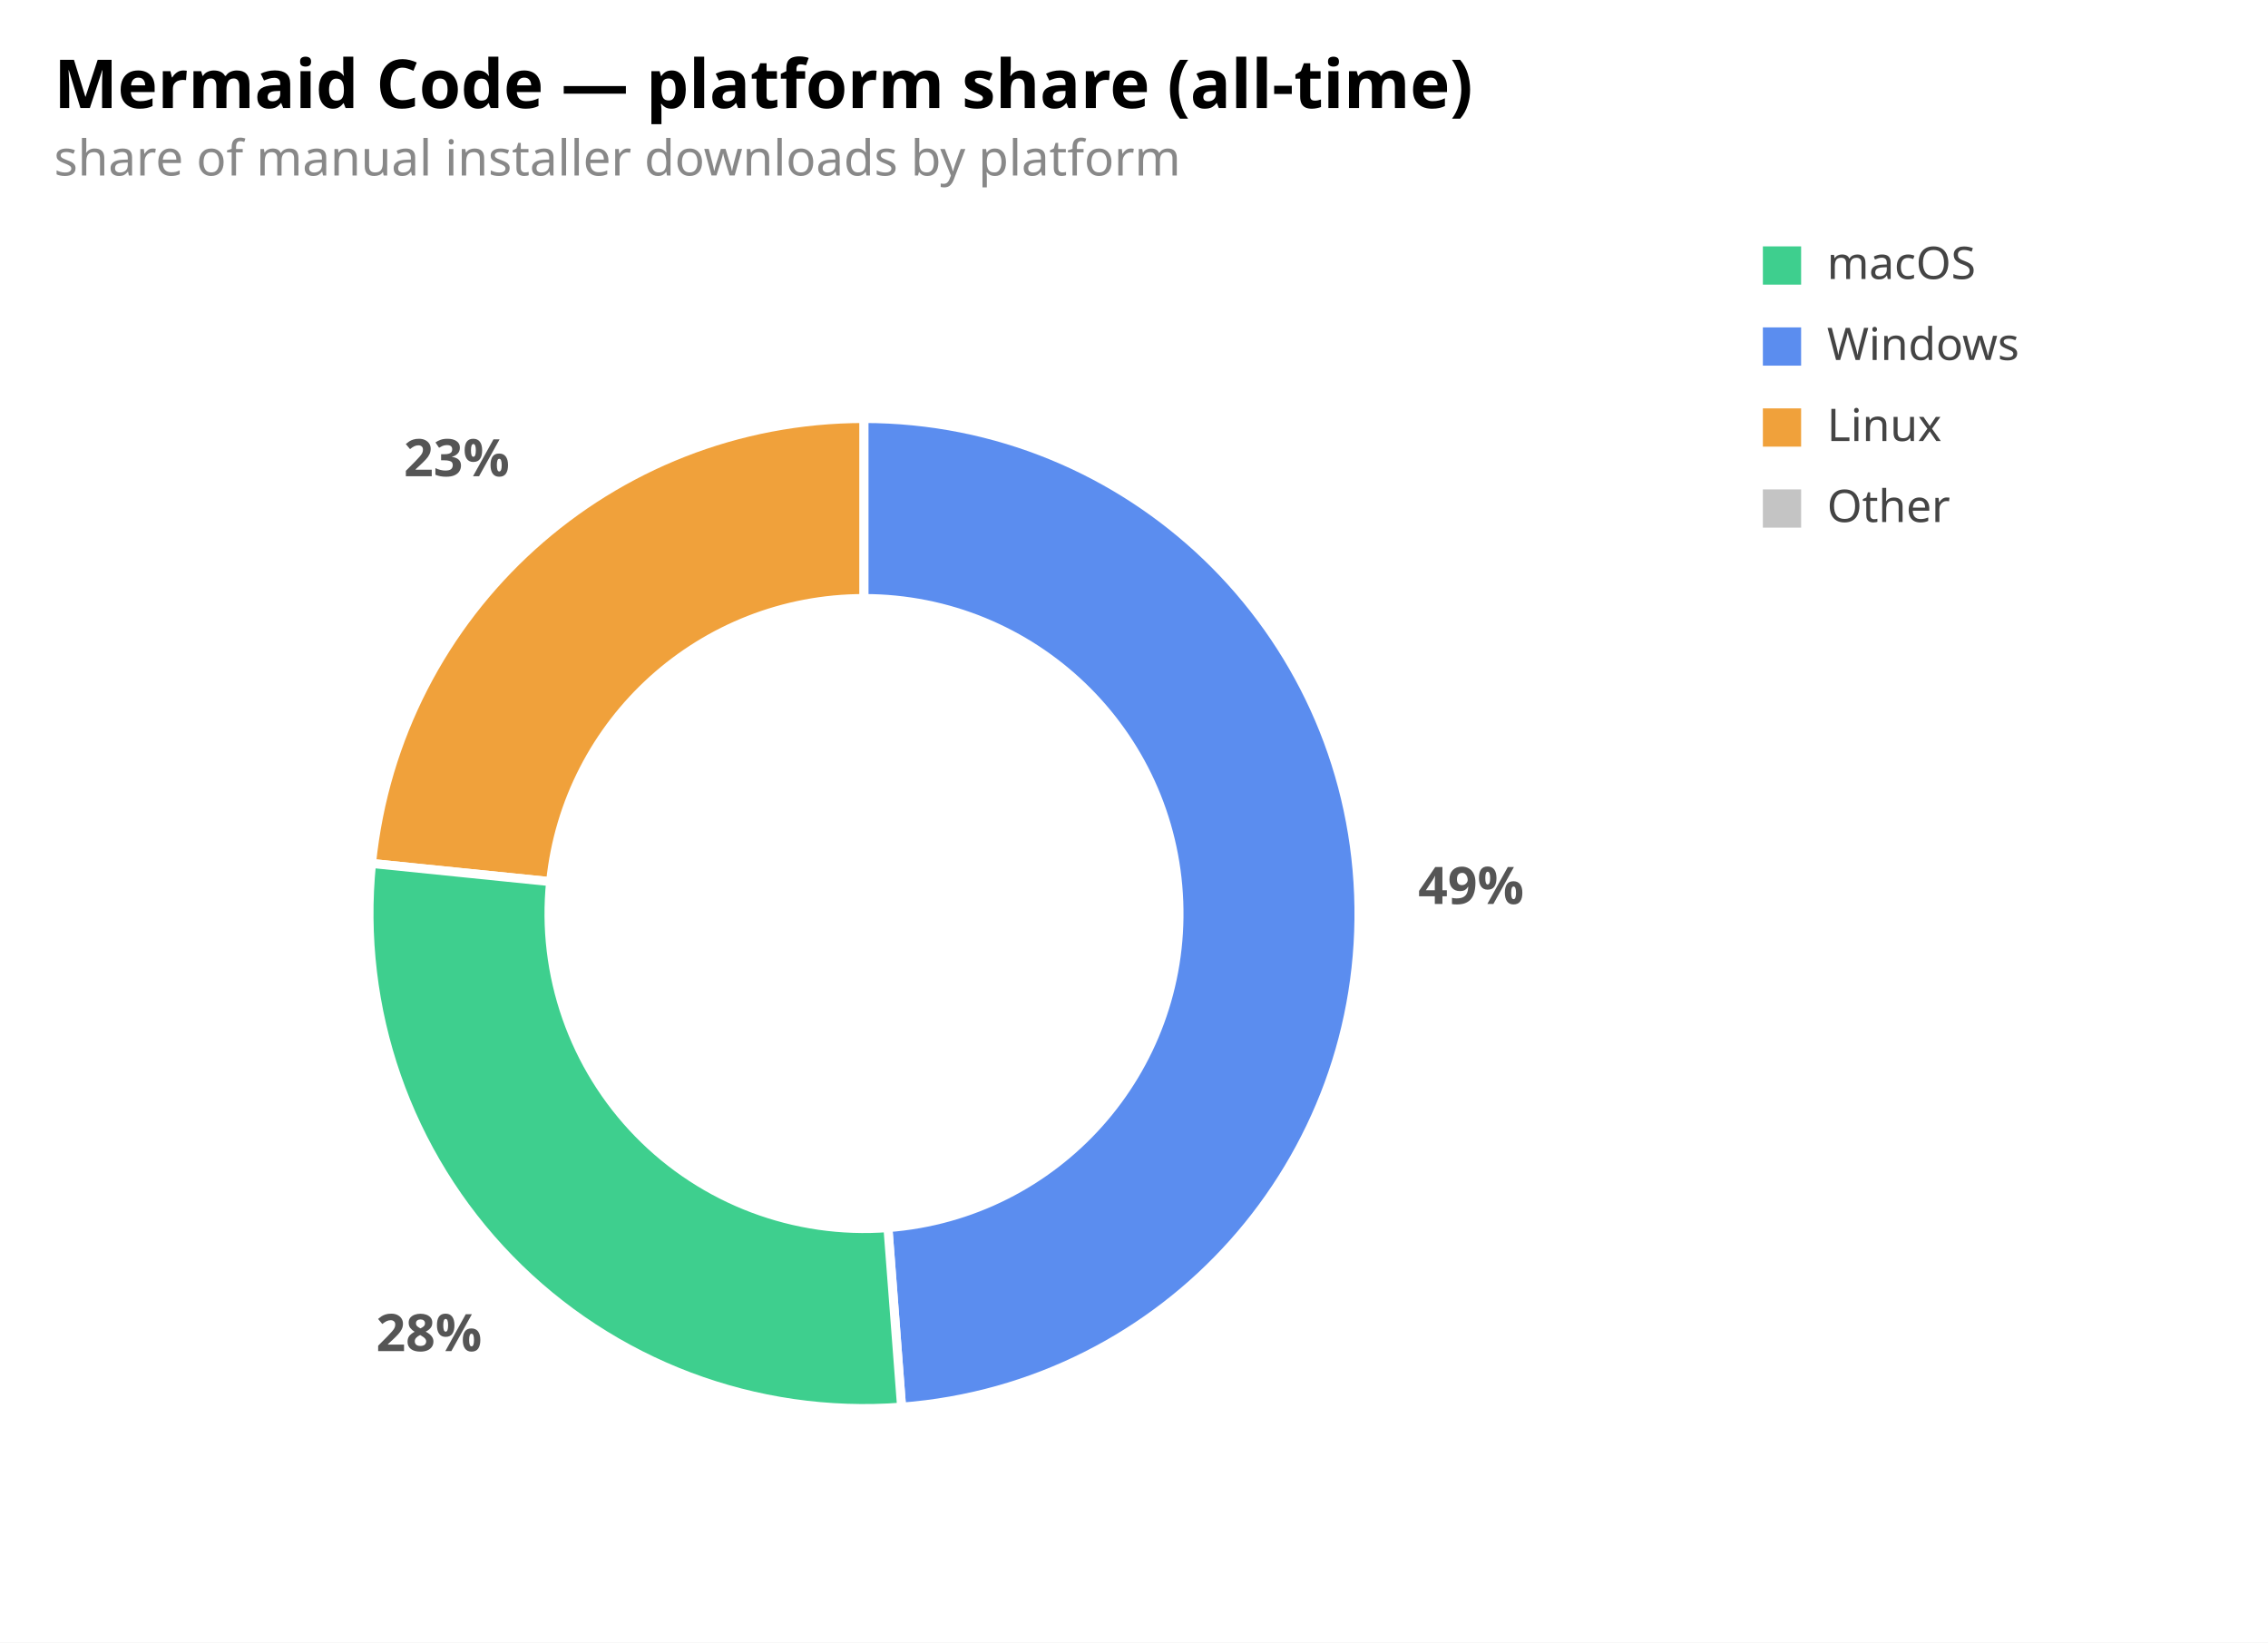
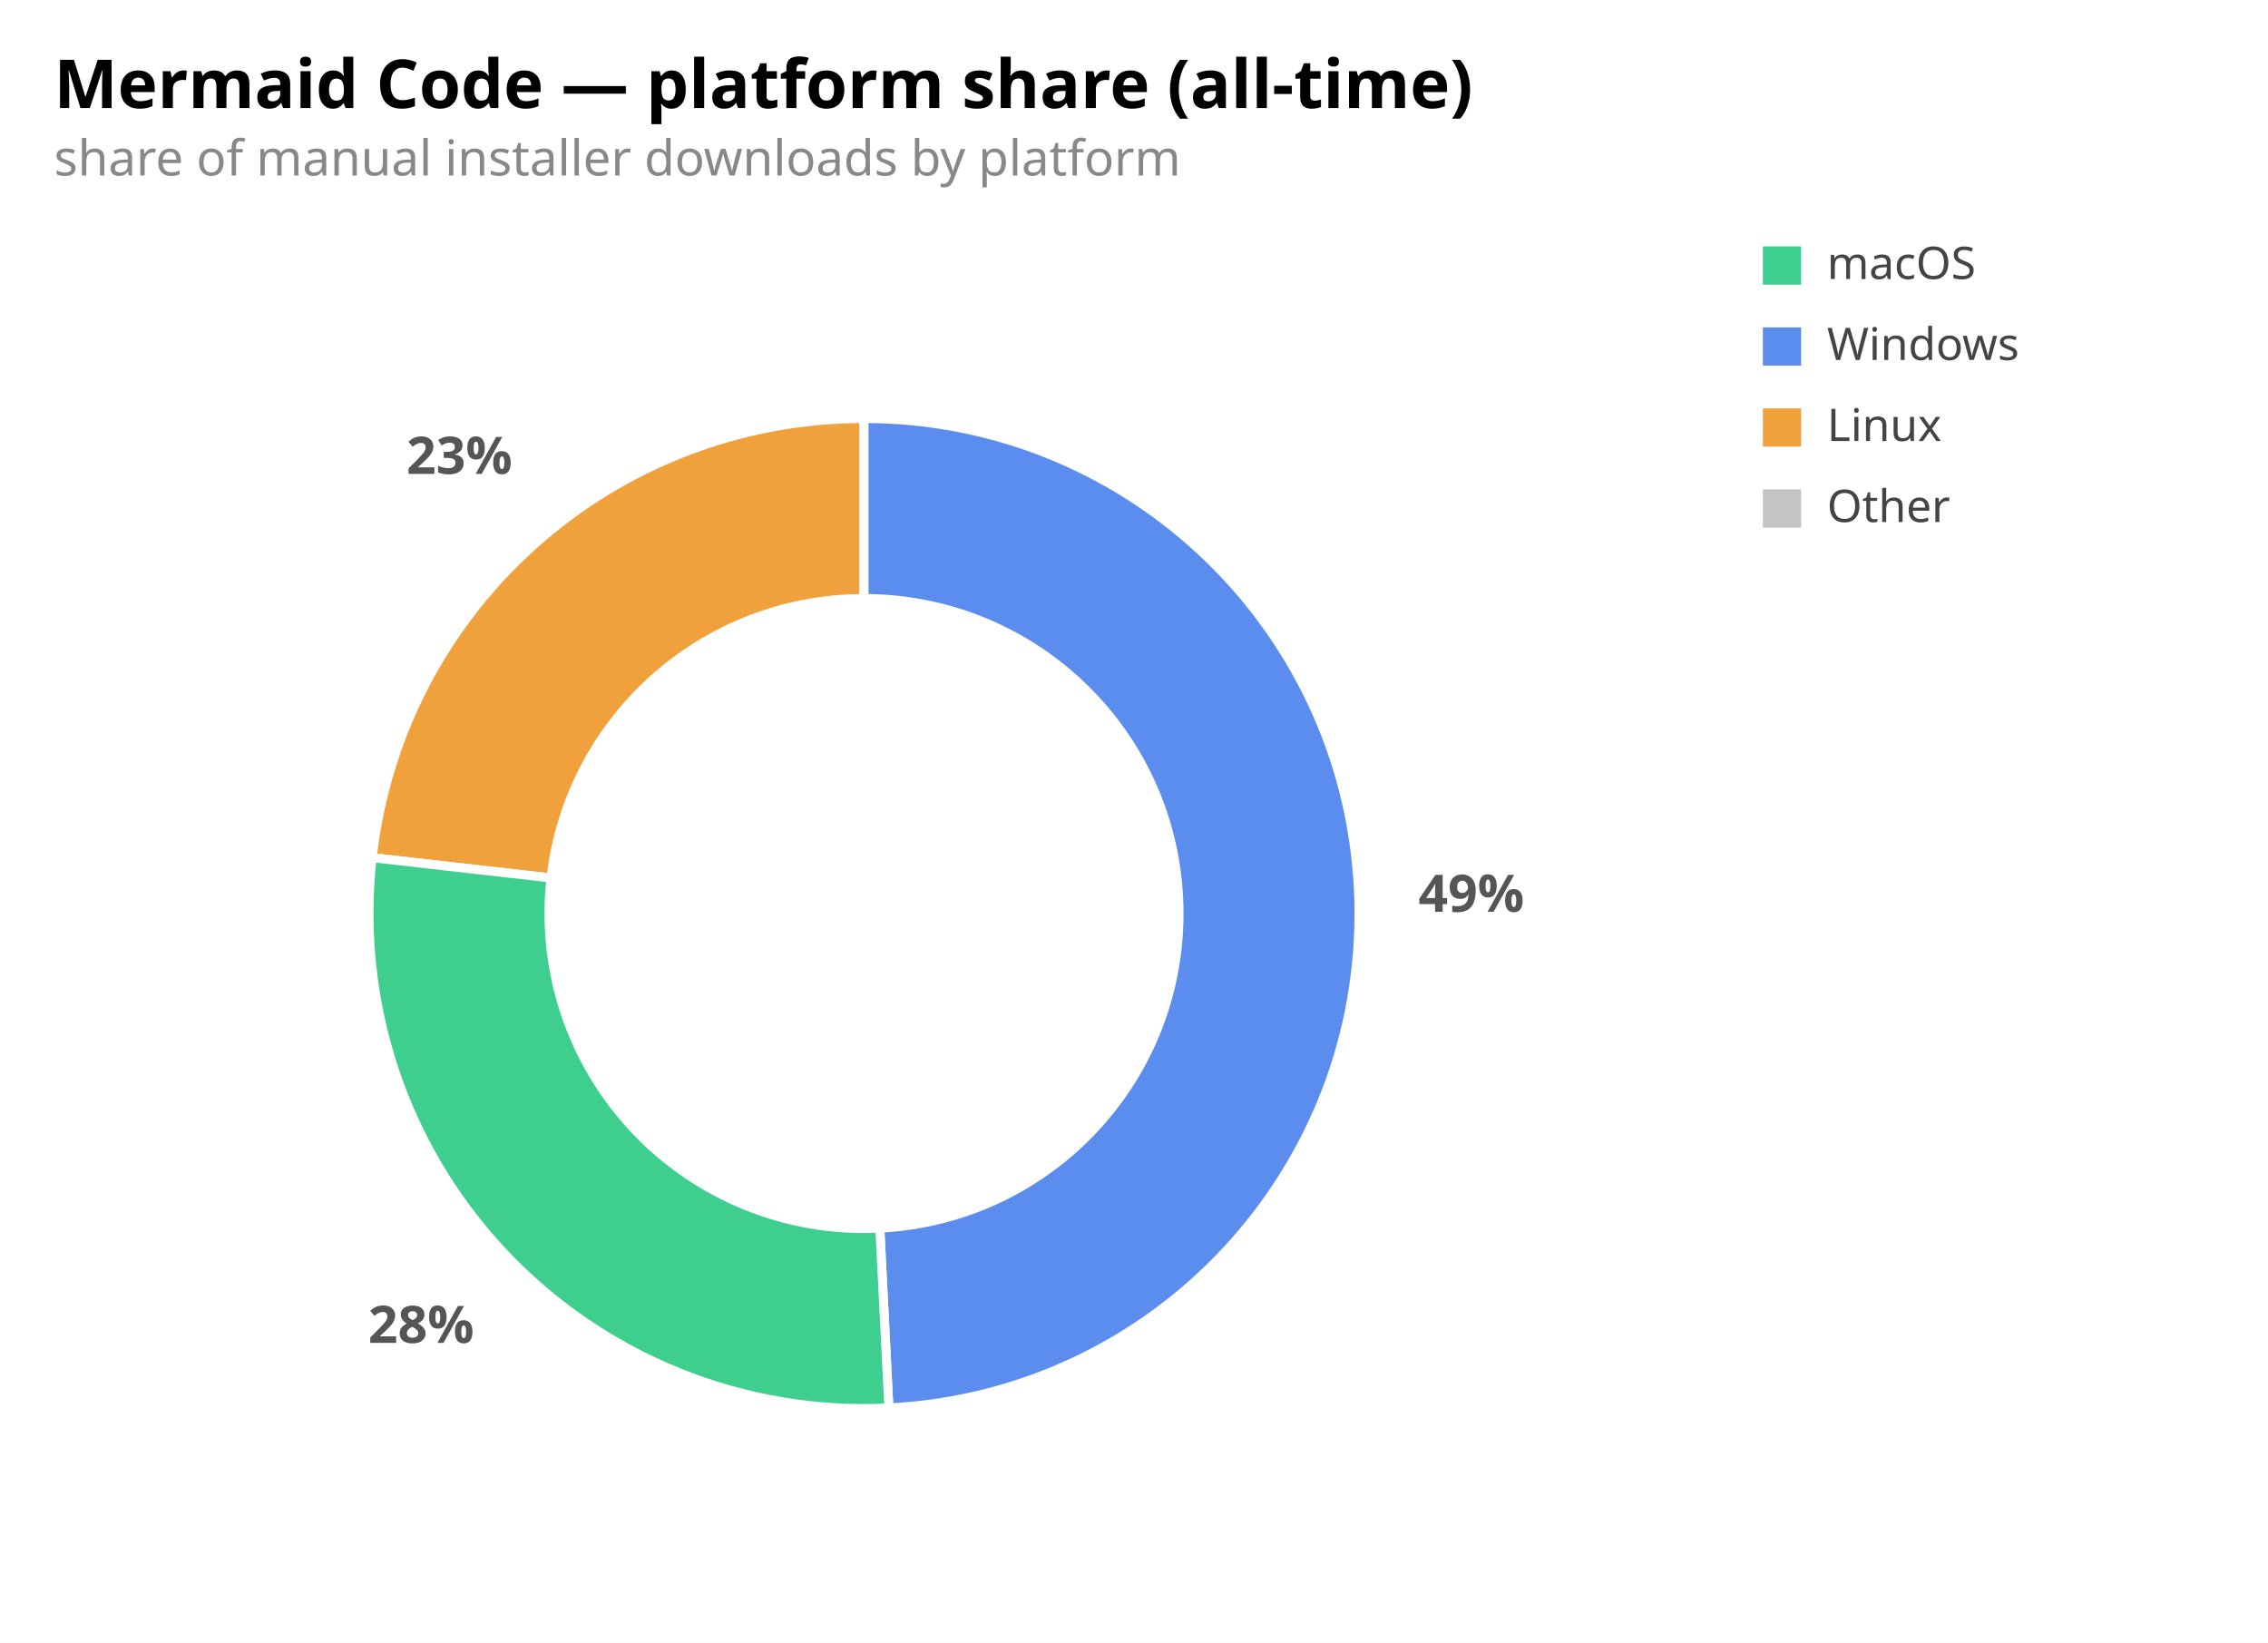
<svg xmlns="http://www.w3.org/2000/svg" version="1.1" class="marks" width="504" height="365" viewBox="0 0 504 365">
  <rect width="504" height="365" fill="white" />
  <g fill="none" stroke-miterlimit="4" transform="translate(12,53)">
    <g class="mark-group role-frame root" role="graphics-object" aria-roledescription="group mark container">
      <g transform="translate(0,0)">
        <path class="background" aria-hidden="true" d="M0,0h360v300h-360Z" />
        <g>
          <g class="mark-arc role-mark layer_0_marks" role="graphics-object" aria-roledescription="arc mark container">
-             <path aria-label="downloads: 58; platform: Linux" role="graphics-symbol" aria-roledescription="arc mark" transform="translate(180,150)" d="M0,-110A110,110,0,0,0,-109.436,-11.129L-69.641,-7.082A70,70,0,0,1,0,-70Z" fill="#f0a13b" stroke="white" stroke-width="2" />
-             <path aria-label="downloads: 121; platform: Windows" role="graphics-symbol" aria-roledescription="arc mark" transform="translate(180,150)" d="M8.353,109.682A110,110,0,0,0,0,-110L0,-70A70,70,0,0,1,5.315,69.798Z" fill="#5b8def" stroke="white" stroke-width="2" />
-             <path aria-label="downloads: 69; platform: macOS" role="graphics-symbol" aria-roledescription="arc mark" transform="translate(180,150)" d="M-109.436,-11.129A110,110,0,0,0,8.353,109.682L5.315,69.798A70,70,0,0,1,-69.641,-7.082Z" fill="#3ecf8e" stroke="white" stroke-width="2" />
+             <path aria-label="downloads: 58; platform: Linux" role="graphics-symbol" aria-roledescription="arc mark" transform="translate(180,150)" d="M0,-110A110,110,0,0,0,-109.297,-12.414L-69.553,-7.9A70,70,0,0,1,0,-70Z" fill="#f0a13b" stroke="white" stroke-width="2" />
+             <path aria-label="downloads: 123; platform: Windows" role="graphics-symbol" aria-roledescription="arc mark" transform="translate(180,150)" d="M5.527,109.861A110,110,0,0,0,0,-110L0,-70A70,70,0,0,1,3.517,69.912Z" fill="#5b8def" stroke="white" stroke-width="2" />
+             <path aria-label="downloads: 69; platform: macOS" role="graphics-symbol" aria-roledescription="arc mark" transform="translate(180,150)" d="M-109.297,-12.414A110,110,0,0,0,5.527,109.861L3.517,69.912A70,70,0,0,1,-69.553,-7.9Z" fill="#3ecf8e" stroke="white" stroke-width="2" />
          </g>
          <g class="mark-text role-mark layer_1_marks" role="graphics-object" aria-roledescription="text mark container">
-             <text aria-label="downloads: 58; platform: Linux; frac: 23%" role="graphics-symbol" aria-roledescription="text mark" text-anchor="middle" transform="translate(89.49805,52.82817)" font-family="sans-serif" font-size="11.5px" font-weight="600" fill="#555" opacity="1">23%</text>
-             <text aria-label="downloads: 121; platform: Windows; frac: 49%" role="graphics-symbol" aria-roledescription="text mark" text-anchor="middle" transform="translate(314.9025,147.8708)" font-family="sans-serif" font-size="11.5px" font-weight="600" fill="#555" opacity="1">49%</text>
-             <text aria-label="downloads: 69; platform: macOS; frac: 28%" role="graphics-symbol" aria-roledescription="text mark" text-anchor="middle" transform="translate(83.33902,247.2425)" font-family="sans-serif" font-size="11.5px" font-weight="600" fill="#555" opacity="1">28%</text>
+             <text aria-label="downloads: 58; platform: Linux; frac: 23%" role="graphics-symbol" aria-roledescription="text mark" text-anchor="middle" transform="translate(90.0884,52.29795)" font-family="sans-serif" font-size="11.5px" font-weight="600" fill="#555" opacity="1">23%</text>
+             <text aria-label="downloads: 123; platform: Windows; frac: 49%" role="graphics-symbol" aria-roledescription="text mark" text-anchor="middle" transform="translate(314.9574,149.6074)" font-family="sans-serif" font-size="11.5px" font-weight="600" fill="#555" opacity="1">49%</text>
+             <text aria-label="downloads: 69; platform: macOS; frac: 28%" role="graphics-symbol" aria-roledescription="text mark" text-anchor="middle" transform="translate(81.58924,245.4139)" font-family="sans-serif" font-size="11.5px" font-weight="600" fill="#555" opacity="1">28%</text>
          </g>
          <g class="mark-group role-legend" role="graphics-symbol" aria-roledescription="legend" aria-label="Symbol legend for fill color with 4 values: macOS, Windows, Linux, Other">
            <g transform="translate(378,0)">
              <path class="background" aria-hidden="true" d="M0,0h72v68h-72Z" pointer-events="none" />
              <g>
                <g class="mark-group role-legend-entry">
                  <g transform="translate(0,0)">
                    <path class="background" aria-hidden="true" d="M0,0h0v0h0Z" pointer-events="none" />
                    <g>
                      <g class="mark-group role-scope" role="graphics-object" aria-roledescription="group mark container">
                        <g transform="translate(0,0)">
                          <path class="background" aria-hidden="true" d="M0,0h72v14h-72Z" pointer-events="none" opacity="1" />
                          <g>
                            <g class="mark-symbol role-legend-symbol" pointer-events="none">
                              <path transform="translate(6,6)" d="M-5,-5h10v10h-10Z" fill="#3ecf8e" stroke="white" stroke-width="1.5" opacity="1" />
                            </g>
                            <g class="mark-text role-legend-label" pointer-events="none">
                              <text text-anchor="start" transform="translate(16,9)" font-family="sans-serif" font-size="10px" fill="#444" opacity="1">macOS</text>
                            </g>
                          </g>
                          <path class="foreground" aria-hidden="true" d="" pointer-events="none" display="none" />
                        </g>
                        <g transform="translate(0,18)">
                          <path class="background" aria-hidden="true" d="M0,0h72v14h-72Z" pointer-events="none" opacity="1" />
                          <g>
                            <g class="mark-symbol role-legend-symbol" pointer-events="none">
                              <path transform="translate(6,6)" d="M-5,-5h10v10h-10Z" fill="#5b8def" stroke="white" stroke-width="1.5" opacity="1" />
                            </g>
                            <g class="mark-text role-legend-label" pointer-events="none">
                              <text text-anchor="start" transform="translate(16,9)" font-family="sans-serif" font-size="10px" fill="#444" opacity="1">Windows</text>
                            </g>
                          </g>
                          <path class="foreground" aria-hidden="true" d="" pointer-events="none" display="none" />
                        </g>
                        <g transform="translate(0,36)">
                          <path class="background" aria-hidden="true" d="M0,0h72v14h-72Z" pointer-events="none" opacity="1" />
                          <g>
                            <g class="mark-symbol role-legend-symbol" pointer-events="none">
                              <path transform="translate(6,6)" d="M-5,-5h10v10h-10Z" fill="#f0a13b" stroke="white" stroke-width="1.5" opacity="1" />
                            </g>
                            <g class="mark-text role-legend-label" pointer-events="none">
                              <text text-anchor="start" transform="translate(16,9)" font-family="sans-serif" font-size="10px" fill="#444" opacity="1">Linux</text>
                            </g>
                          </g>
                          <path class="foreground" aria-hidden="true" d="" pointer-events="none" display="none" />
                        </g>
                        <g transform="translate(0,54)">
                          <path class="background" aria-hidden="true" d="M0,0h72v14h-72Z" pointer-events="none" opacity="1" />
                          <g>
                            <g class="mark-symbol role-legend-symbol" pointer-events="none">
                              <path transform="translate(6,6)" d="M-5,-5h10v10h-10Z" fill="#c4c4c4" stroke="white" stroke-width="1.5" opacity="1" />
                            </g>
                            <g class="mark-text role-legend-label" pointer-events="none">
                              <text text-anchor="start" transform="translate(16,9)" font-family="sans-serif" font-size="10px" fill="#444" opacity="1">Other</text>
                            </g>
                          </g>
                          <path class="foreground" aria-hidden="true" d="" pointer-events="none" display="none" />
                        </g>
                      </g>
                    </g>
                    <path class="foreground" aria-hidden="true" d="" pointer-events="none" display="none" />
                  </g>
                </g>
              </g>
              <path class="foreground" aria-hidden="true" d="" pointer-events="none" display="none" />
            </g>
          </g>
          <g class="mark-group role-title">
            <g transform="translate(0,-41)">
              <path class="background" aria-hidden="true" d="M0,0h0v0h0Z" pointer-events="none" />
              <g>
                <g class="mark-text role-title-text" role="graphics-symbol" aria-roledescription="title" aria-label="Title text 'Mermaid Code — platform share (all-time)'" pointer-events="none">
                  <text text-anchor="start" transform="translate(0,12)" font-family="sans-serif" font-size="15px" font-weight="600" fill="#000" opacity="1">Mermaid Code — platform share (all-time)</text>
                </g>
                <g class="mark-text role-title-subtitle" role="graphics-symbol" aria-roledescription="subtitle" aria-label="Subtitle text 'share of manual installer downloads by platform'" pointer-events="none">
                  <text text-anchor="start" transform="translate(0,27)" font-family="sans-serif" font-size="11px" fill="#888" opacity="1">share of manual installer downloads by platform</text>
                </g>
              </g>
              <path class="foreground" aria-hidden="true" d="" pointer-events="none" display="none" />
            </g>
          </g>
        </g>
        <path class="foreground" aria-hidden="true" d="" display="none" />
      </g>
    </g>
  </g>
</svg>
